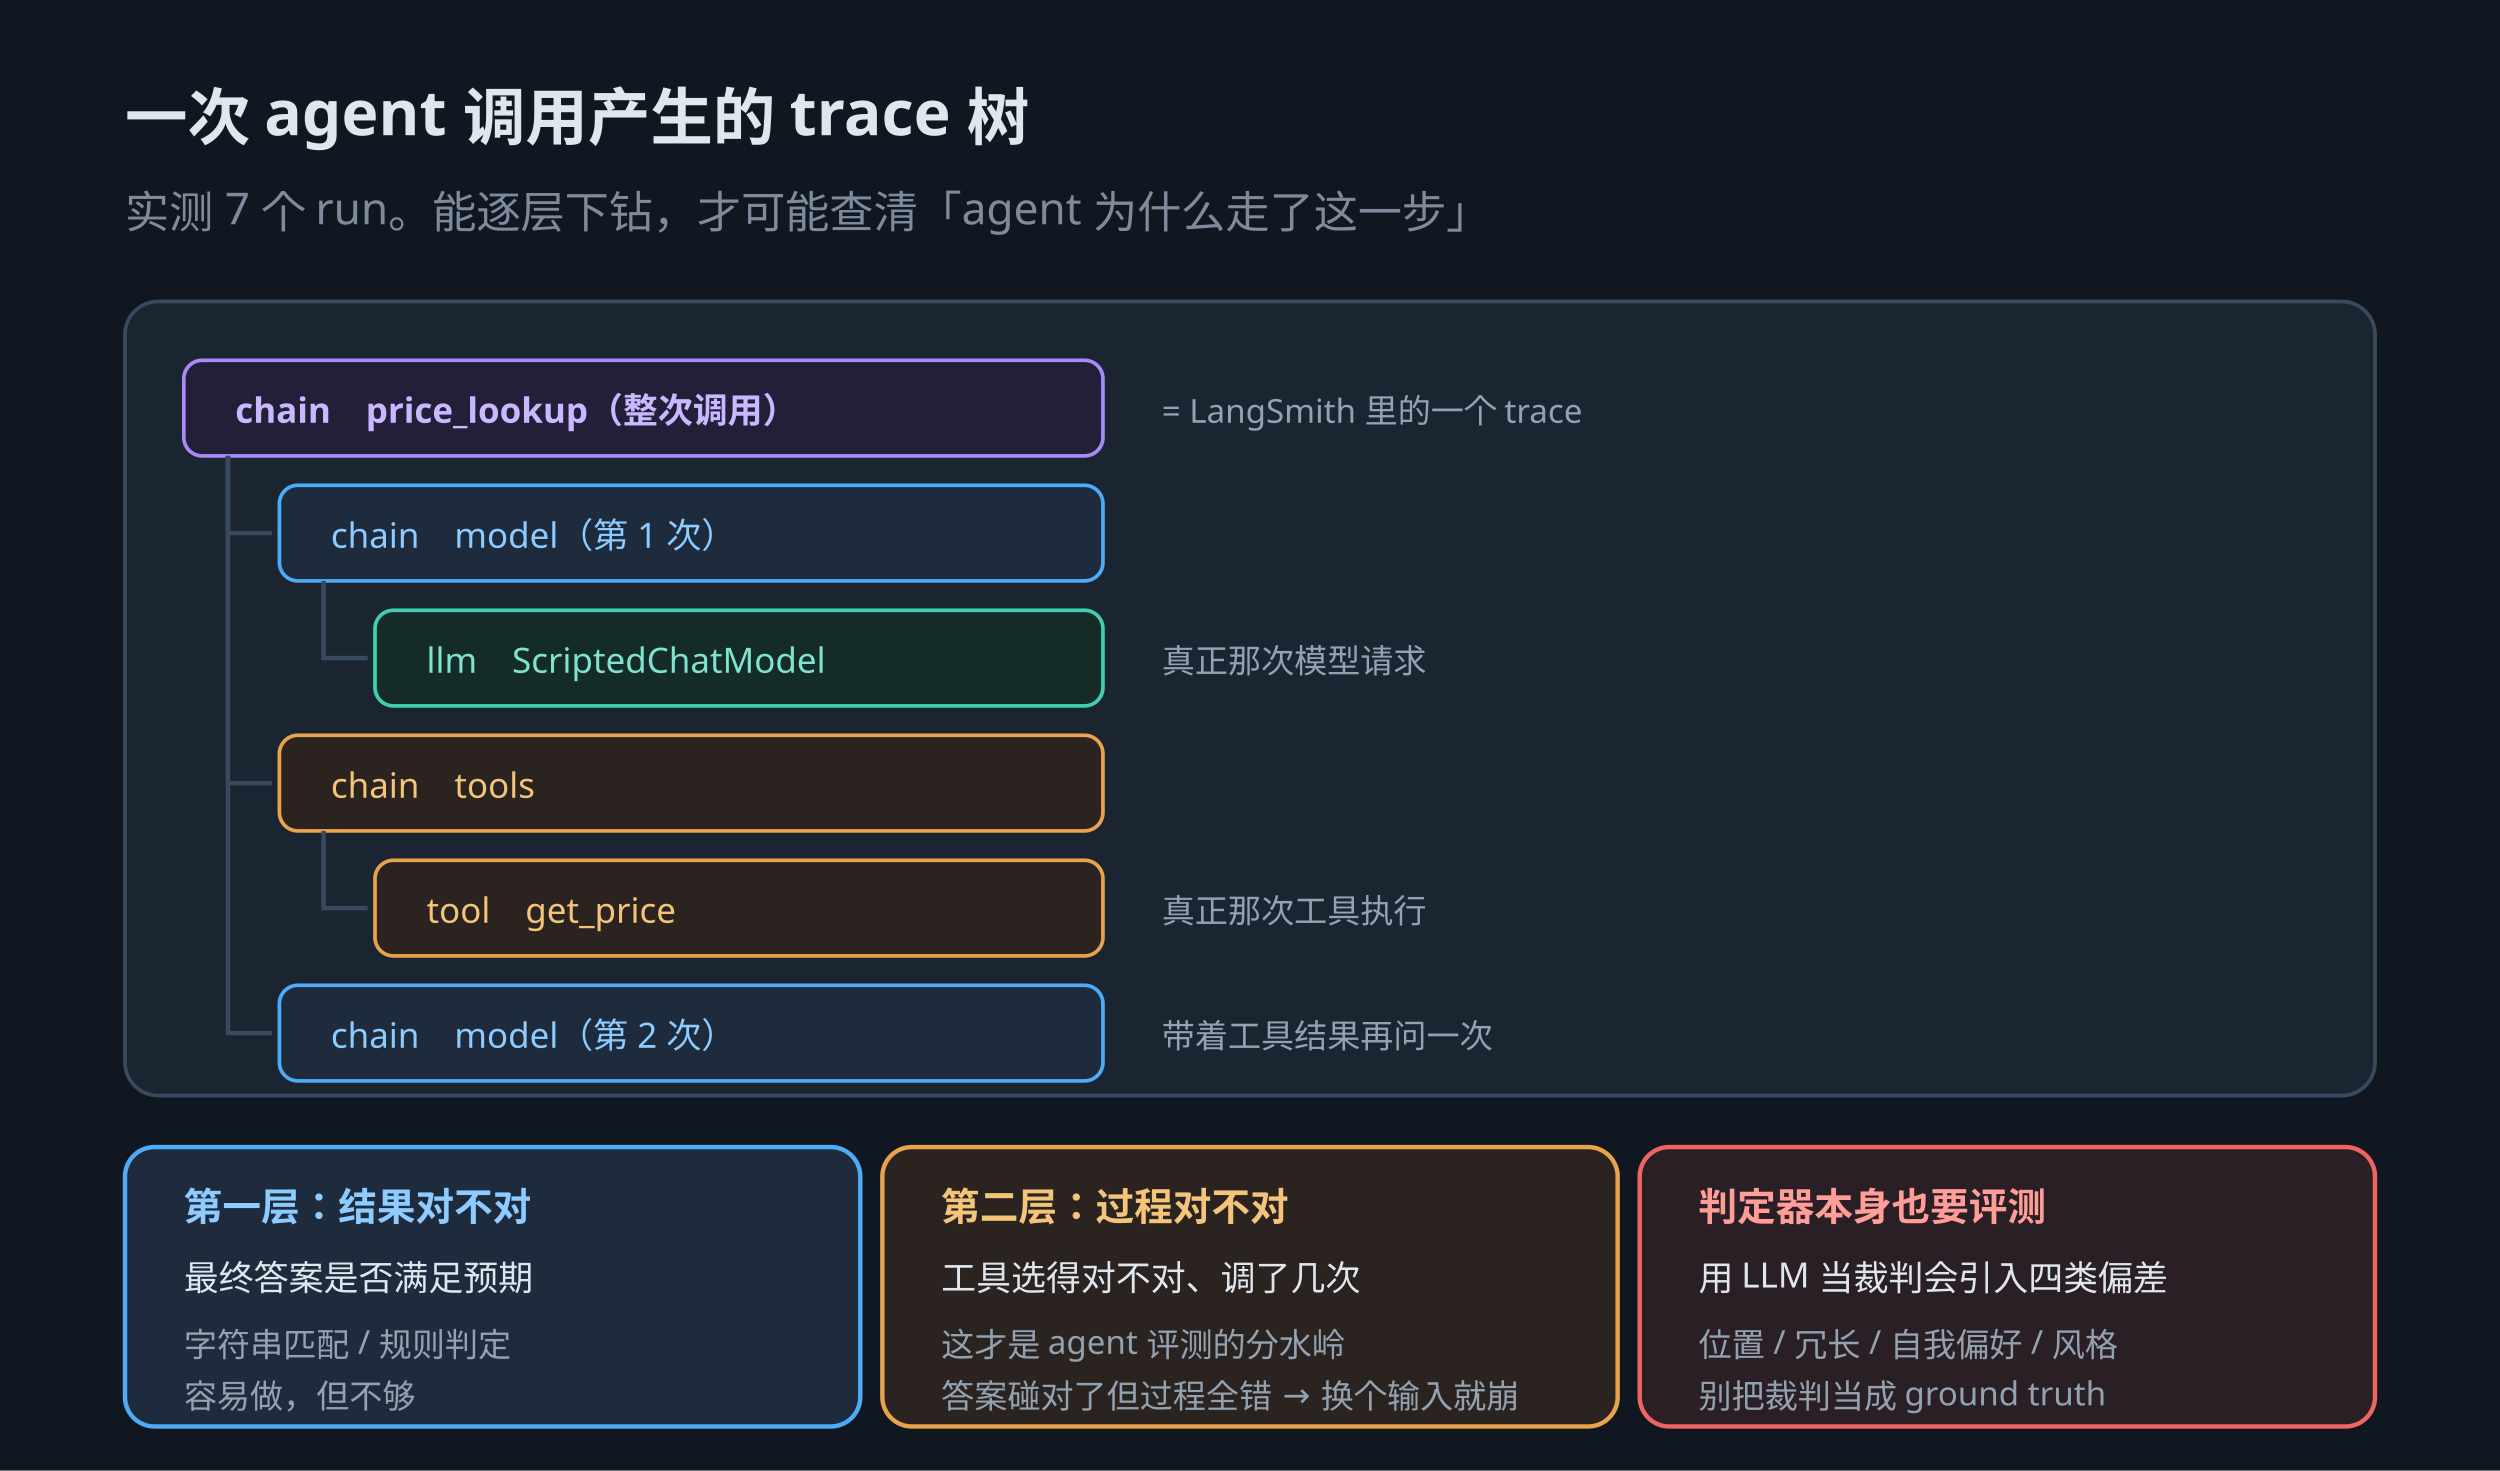
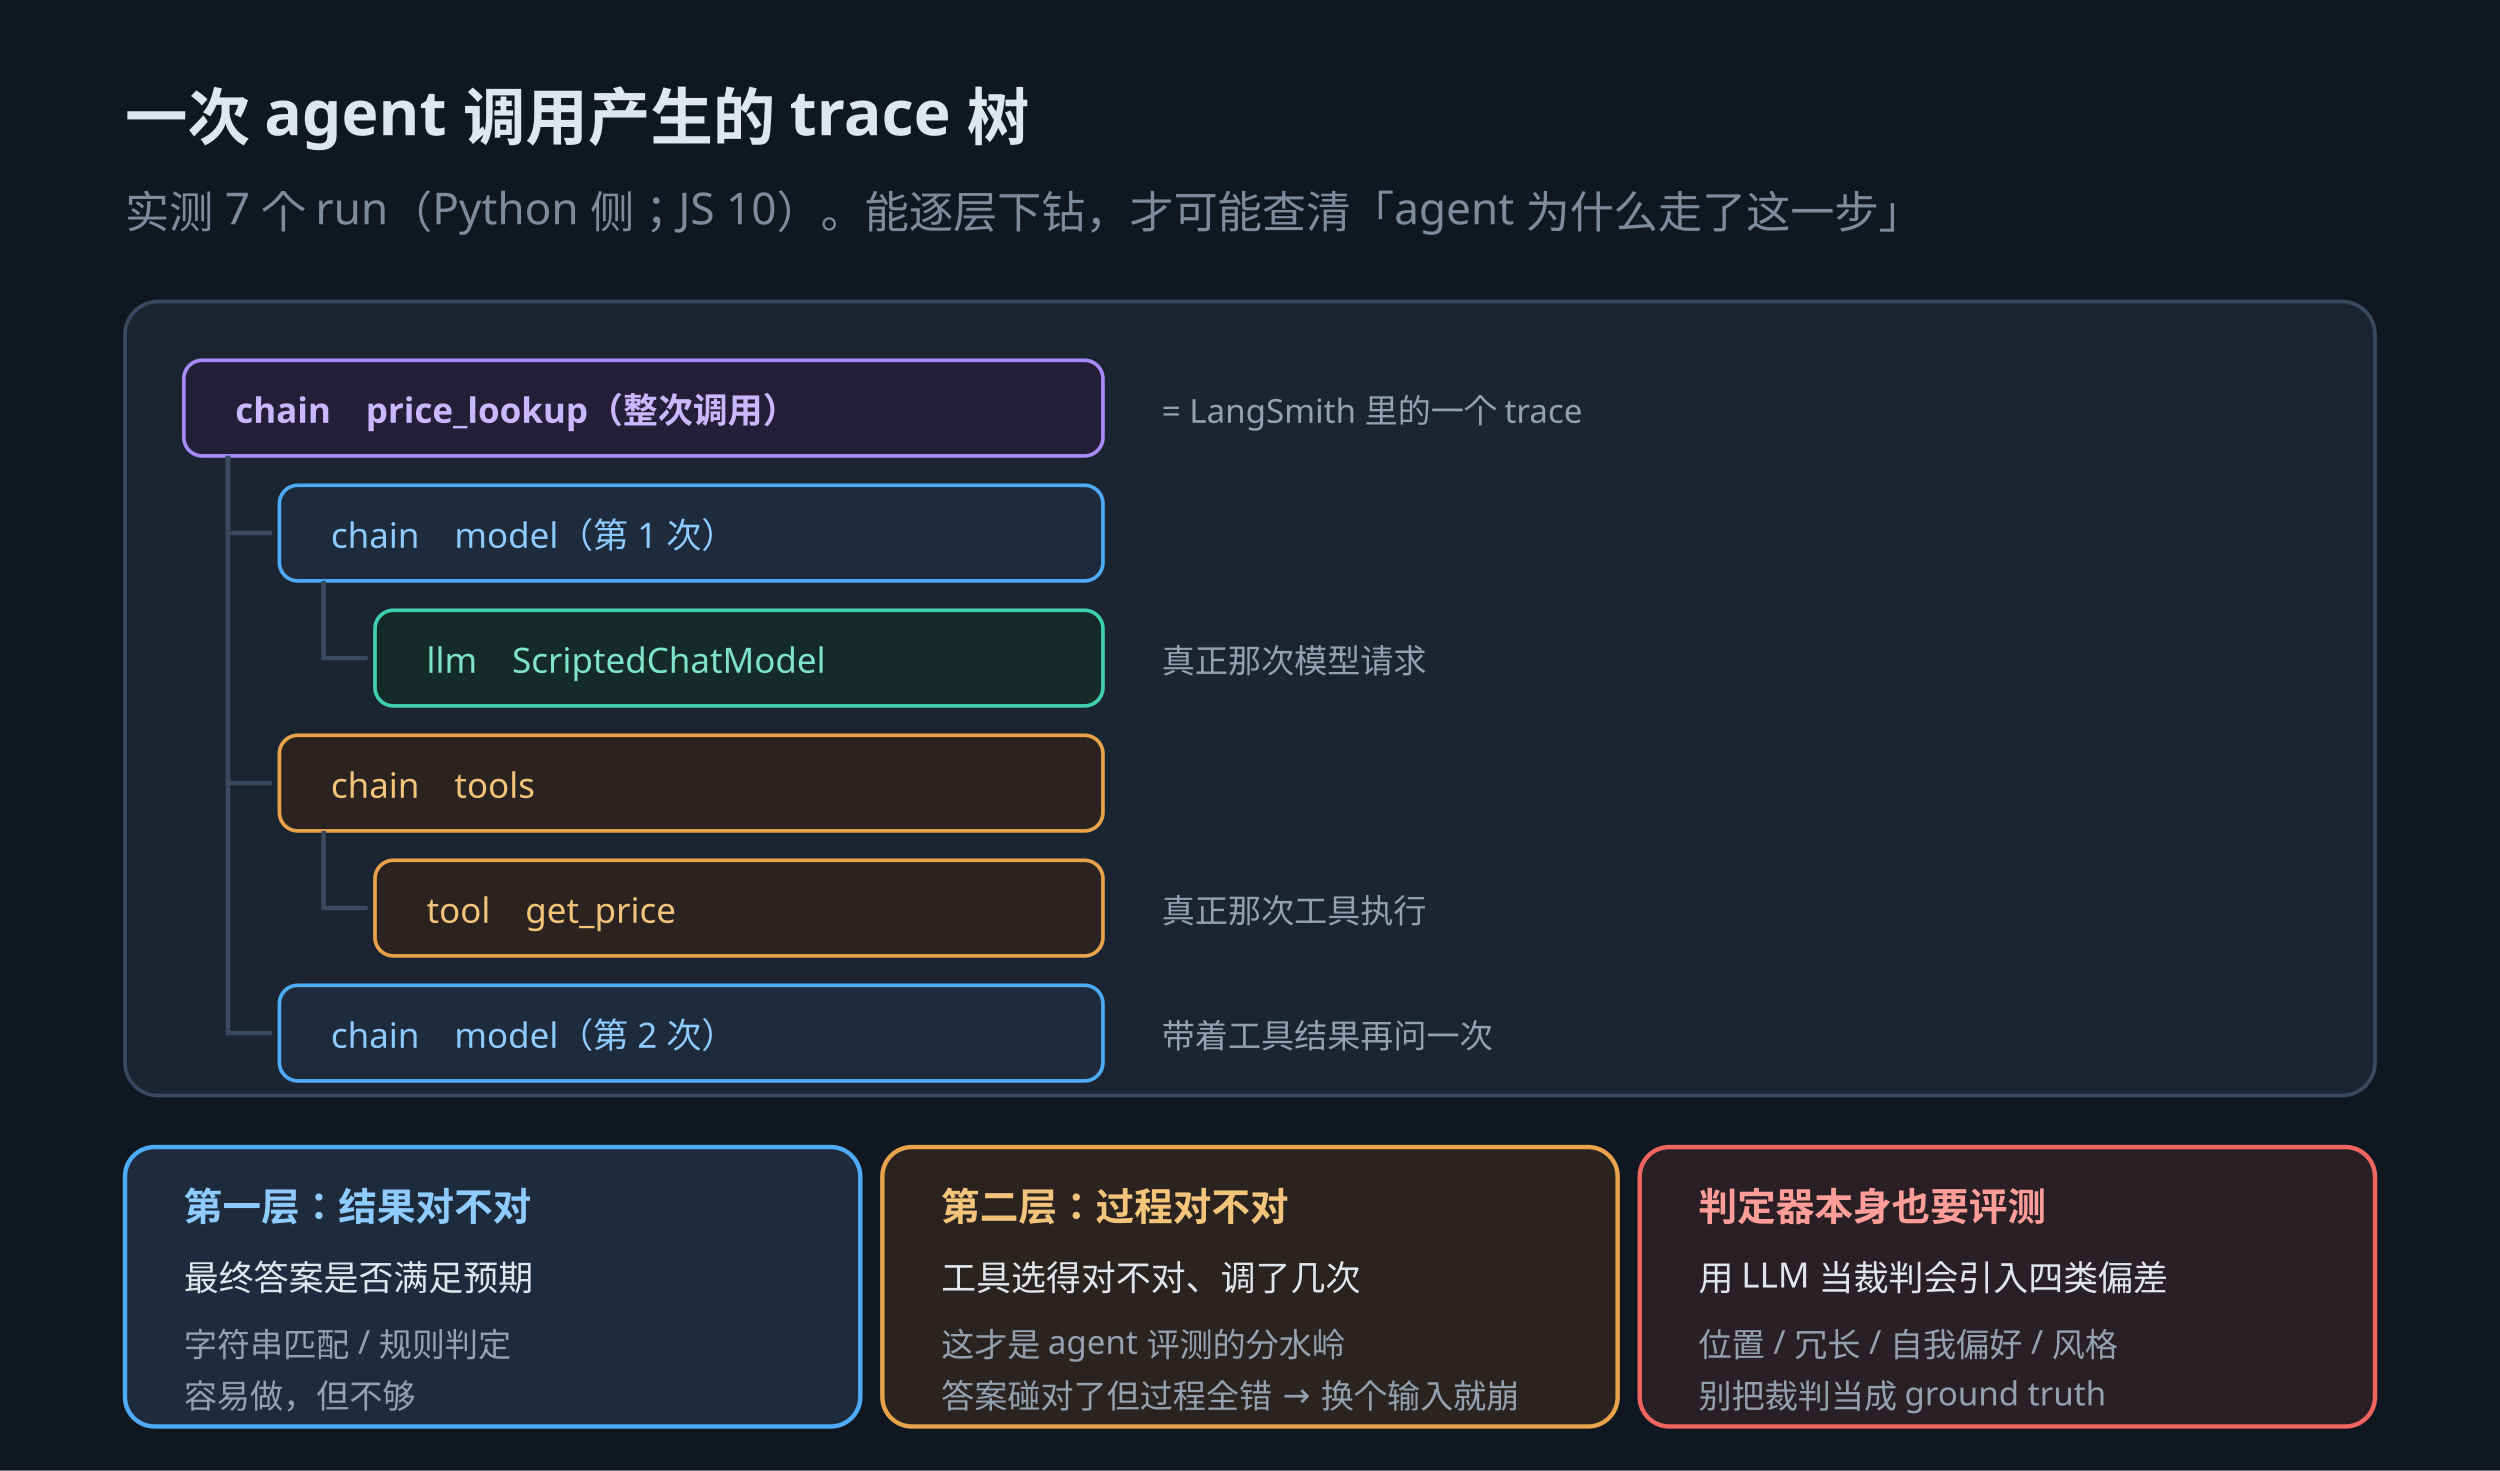
<svg xmlns="http://www.w3.org/2000/svg" viewBox="0 0 680 400" width="680" height="400" role="img">
  <defs>
    <marker id="ar25" viewBox="0 0 10 10" refX="8" refY="5" markerWidth="7" markerHeight="7" orient="auto-start-reverse">
      <path d="M2 1L8 5L2 9" fill="none" stroke="context-stroke" stroke-width="1.6" stroke-linecap="round" stroke-linejoin="round" />
    </marker>
  </defs>
  <rect x="0" y="0" width="680" height="400" fill="#111721" />
  <text x="34" y="38" font-family="system-ui, sans-serif" font-size="17" font-weight="700" fill="#dfe6ee">一次 agent 调用产生的 trace 树</text>
-   <text x="34" y="62" font-family="system-ui, sans-serif" font-size="12" fill="#7d8b9c">实测 7 个 run。能逐层下钻，才可能查清「agent 为什么走了这一步」</text>
+   <text x="34" y="62" font-family="system-ui, sans-serif" font-size="12" fill="#7d8b9c">实测 7 个 run（Python 侧；JS 10）。能逐层下钻，才可能查清「agent 为什么走了这一步」</text>
  <rect x="34" y="82" width="612" height="216" rx="9" fill="#1b2532" stroke="#3a4a5e" stroke-width="1" />
  <rect x="50" y="98" width="250" height="26" rx="5" fill="#241f38" stroke="#a78bfa" stroke-width="1" />
  <text x="64" y="115" font-family="system-ui, sans-serif" font-size="9.5" font-weight="700" fill="#c9b8ff">chain　price_lookup（整次调用）</text>
  <text x="316" y="115" font-family="system-ui, sans-serif" font-size="9" fill="#93a1b1">= LangSmith 里的一个 trace</text>
  <rect x="76" y="132" width="224" height="26" rx="5" fill="#1d2b3d" stroke="#4dabf7" stroke-width="1" />
  <text x="90" y="149" font-family="system-ui, sans-serif" font-size="9.5" fill="#8ecbff">chain　model（第 1 次）</text>
  <rect x="102" y="166" width="198" height="26" rx="5" fill="#142b28" stroke="#3fd0b0" stroke-width="1" />
  <text x="116" y="183" font-family="system-ui, sans-serif" font-size="9.5" fill="#7fe3cd">llm　ScriptedChatModel</text>
  <text x="316" y="183" font-family="system-ui, sans-serif" font-size="9" fill="#93a1b1">真正那次模型请求</text>
  <rect x="76" y="200" width="224" height="26" rx="5" fill="#2a2320" stroke="#e8a34b" stroke-width="1" />
  <text x="90" y="217" font-family="system-ui, sans-serif" font-size="9.5" fill="#f3c47a">chain　tools</text>
  <rect x="102" y="234" width="198" height="26" rx="5" fill="#2a2320" stroke="#e8a34b" stroke-width="1" />
  <text x="116" y="251" font-family="system-ui, sans-serif" font-size="9.5" fill="#f3c47a">tool　get_price</text>
  <text x="316" y="251" font-family="system-ui, sans-serif" font-size="9" fill="#93a1b1">真正那次工具执行</text>
  <rect x="76" y="268" width="224" height="26" rx="5" fill="#1d2b3d" stroke="#4dabf7" stroke-width="1" />
  <text x="90" y="285" font-family="system-ui, sans-serif" font-size="9.5" fill="#8ecbff">chain　model（第 2 次）</text>
  <text x="316" y="285" font-family="system-ui, sans-serif" font-size="9" fill="#93a1b1">带着工具结果再问一次</text>
  <path d="M62 124L62 145L74 145" fill="none" stroke="#3a4a5e" stroke-width="1.2" />
  <path d="M62 124L62 213L74 213" fill="none" stroke="#3a4a5e" stroke-width="1.2" />
  <path d="M62 124L62 281L74 281" fill="none" stroke="#3a4a5e" stroke-width="1.2" />
  <path d="M88 158L88 179L100 179" fill="none" stroke="#3a4a5e" stroke-width="1.2" />
  <path d="M88 226L88 247L100 247" fill="none" stroke="#3a4a5e" stroke-width="1.2" />
  <rect x="34" y="312" width="200" height="76" rx="8" fill="#1d2b3d" stroke="#4dabf7" stroke-width="1.2" />
  <text x="50" y="332" font-family="system-ui, sans-serif" font-size="10.5" font-weight="700" fill="#8ecbff">第一层：结果对不对</text>
  <text x="50" y="351" font-family="system-ui, sans-serif" font-size="9.5" fill="#dfe6ee">最终答案是否满足预期</text>
  <text x="50" y="369" font-family="system-ui, sans-serif" font-size="9" fill="#93a1b1">字符串匹配 / 规则判定</text>
  <text x="50" y="383" font-family="system-ui, sans-serif" font-size="9" fill="#93a1b1">容易做，但不够</text>
  <rect x="240" y="312" width="200" height="76" rx="8" fill="#2a2320" stroke="#e8a34b" stroke-width="1.2" />
  <text x="256" y="332" font-family="system-ui, sans-serif" font-size="10.5" font-weight="700" fill="#f3c47a">第二层：过程对不对</text>
  <text x="256" y="351" font-family="system-ui, sans-serif" font-size="9.5" fill="#dfe6ee">工具选得对不对、调了几次</text>
  <text x="256" y="369" font-family="system-ui, sans-serif" font-size="9" fill="#93a1b1">这才是 agent 评测的分水岭</text>
  <text x="256" y="383" font-family="system-ui, sans-serif" font-size="9" fill="#93a1b1">答案碰对了但过程全错 → 换个输入就崩</text>
  <rect x="446" y="312" width="200" height="76" rx="8" fill="#2a1f24" stroke="#f0655f" stroke-width="1.2" />
  <text x="462" y="332" font-family="system-ui, sans-serif" font-size="10.5" font-weight="700" fill="#ff9d99">判定器本身也要评测</text>
  <text x="462" y="351" font-family="system-ui, sans-serif" font-size="9.5" fill="#dfe6ee">用 LLM 当裁判会引入四类偏差</text>
  <text x="462" y="369" font-family="system-ui, sans-serif" font-size="9" fill="#93a1b1">位置 / 冗长 / 自我偏好 / 风格</text>
  <text x="462" y="383" font-family="system-ui, sans-serif" font-size="9" fill="#93a1b1">别把裁判当成 ground truth</text>
</svg>
